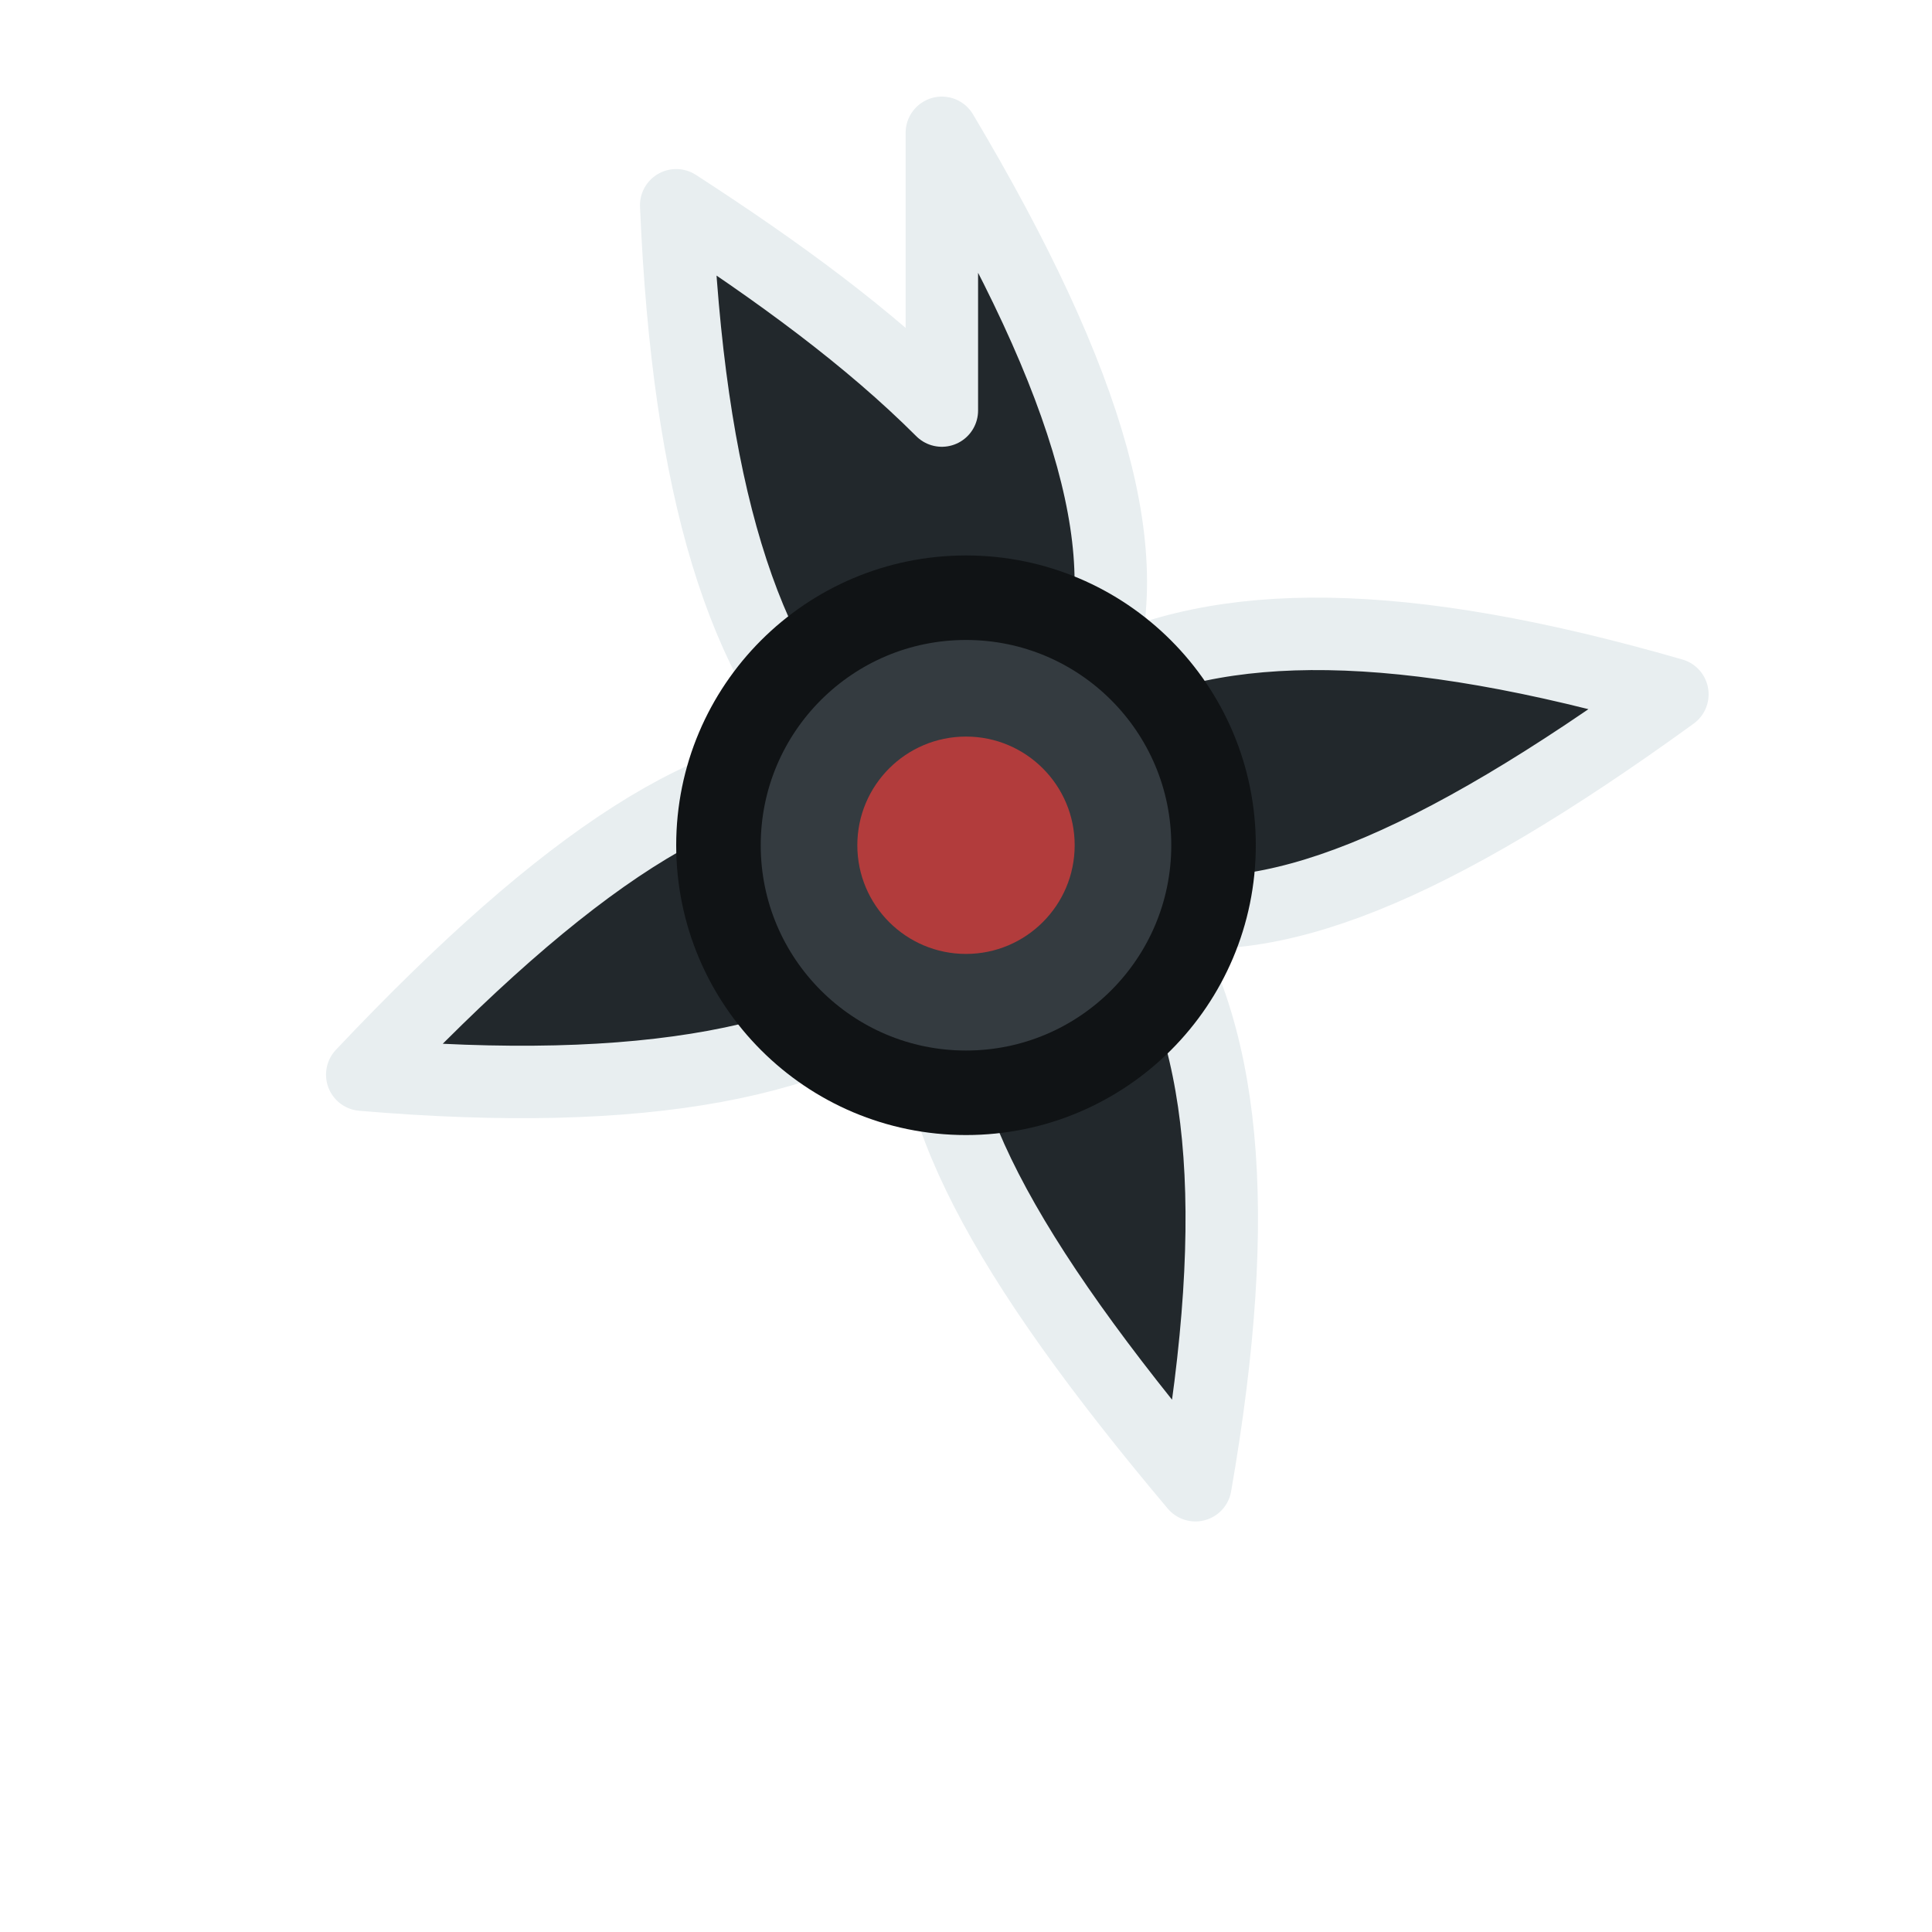
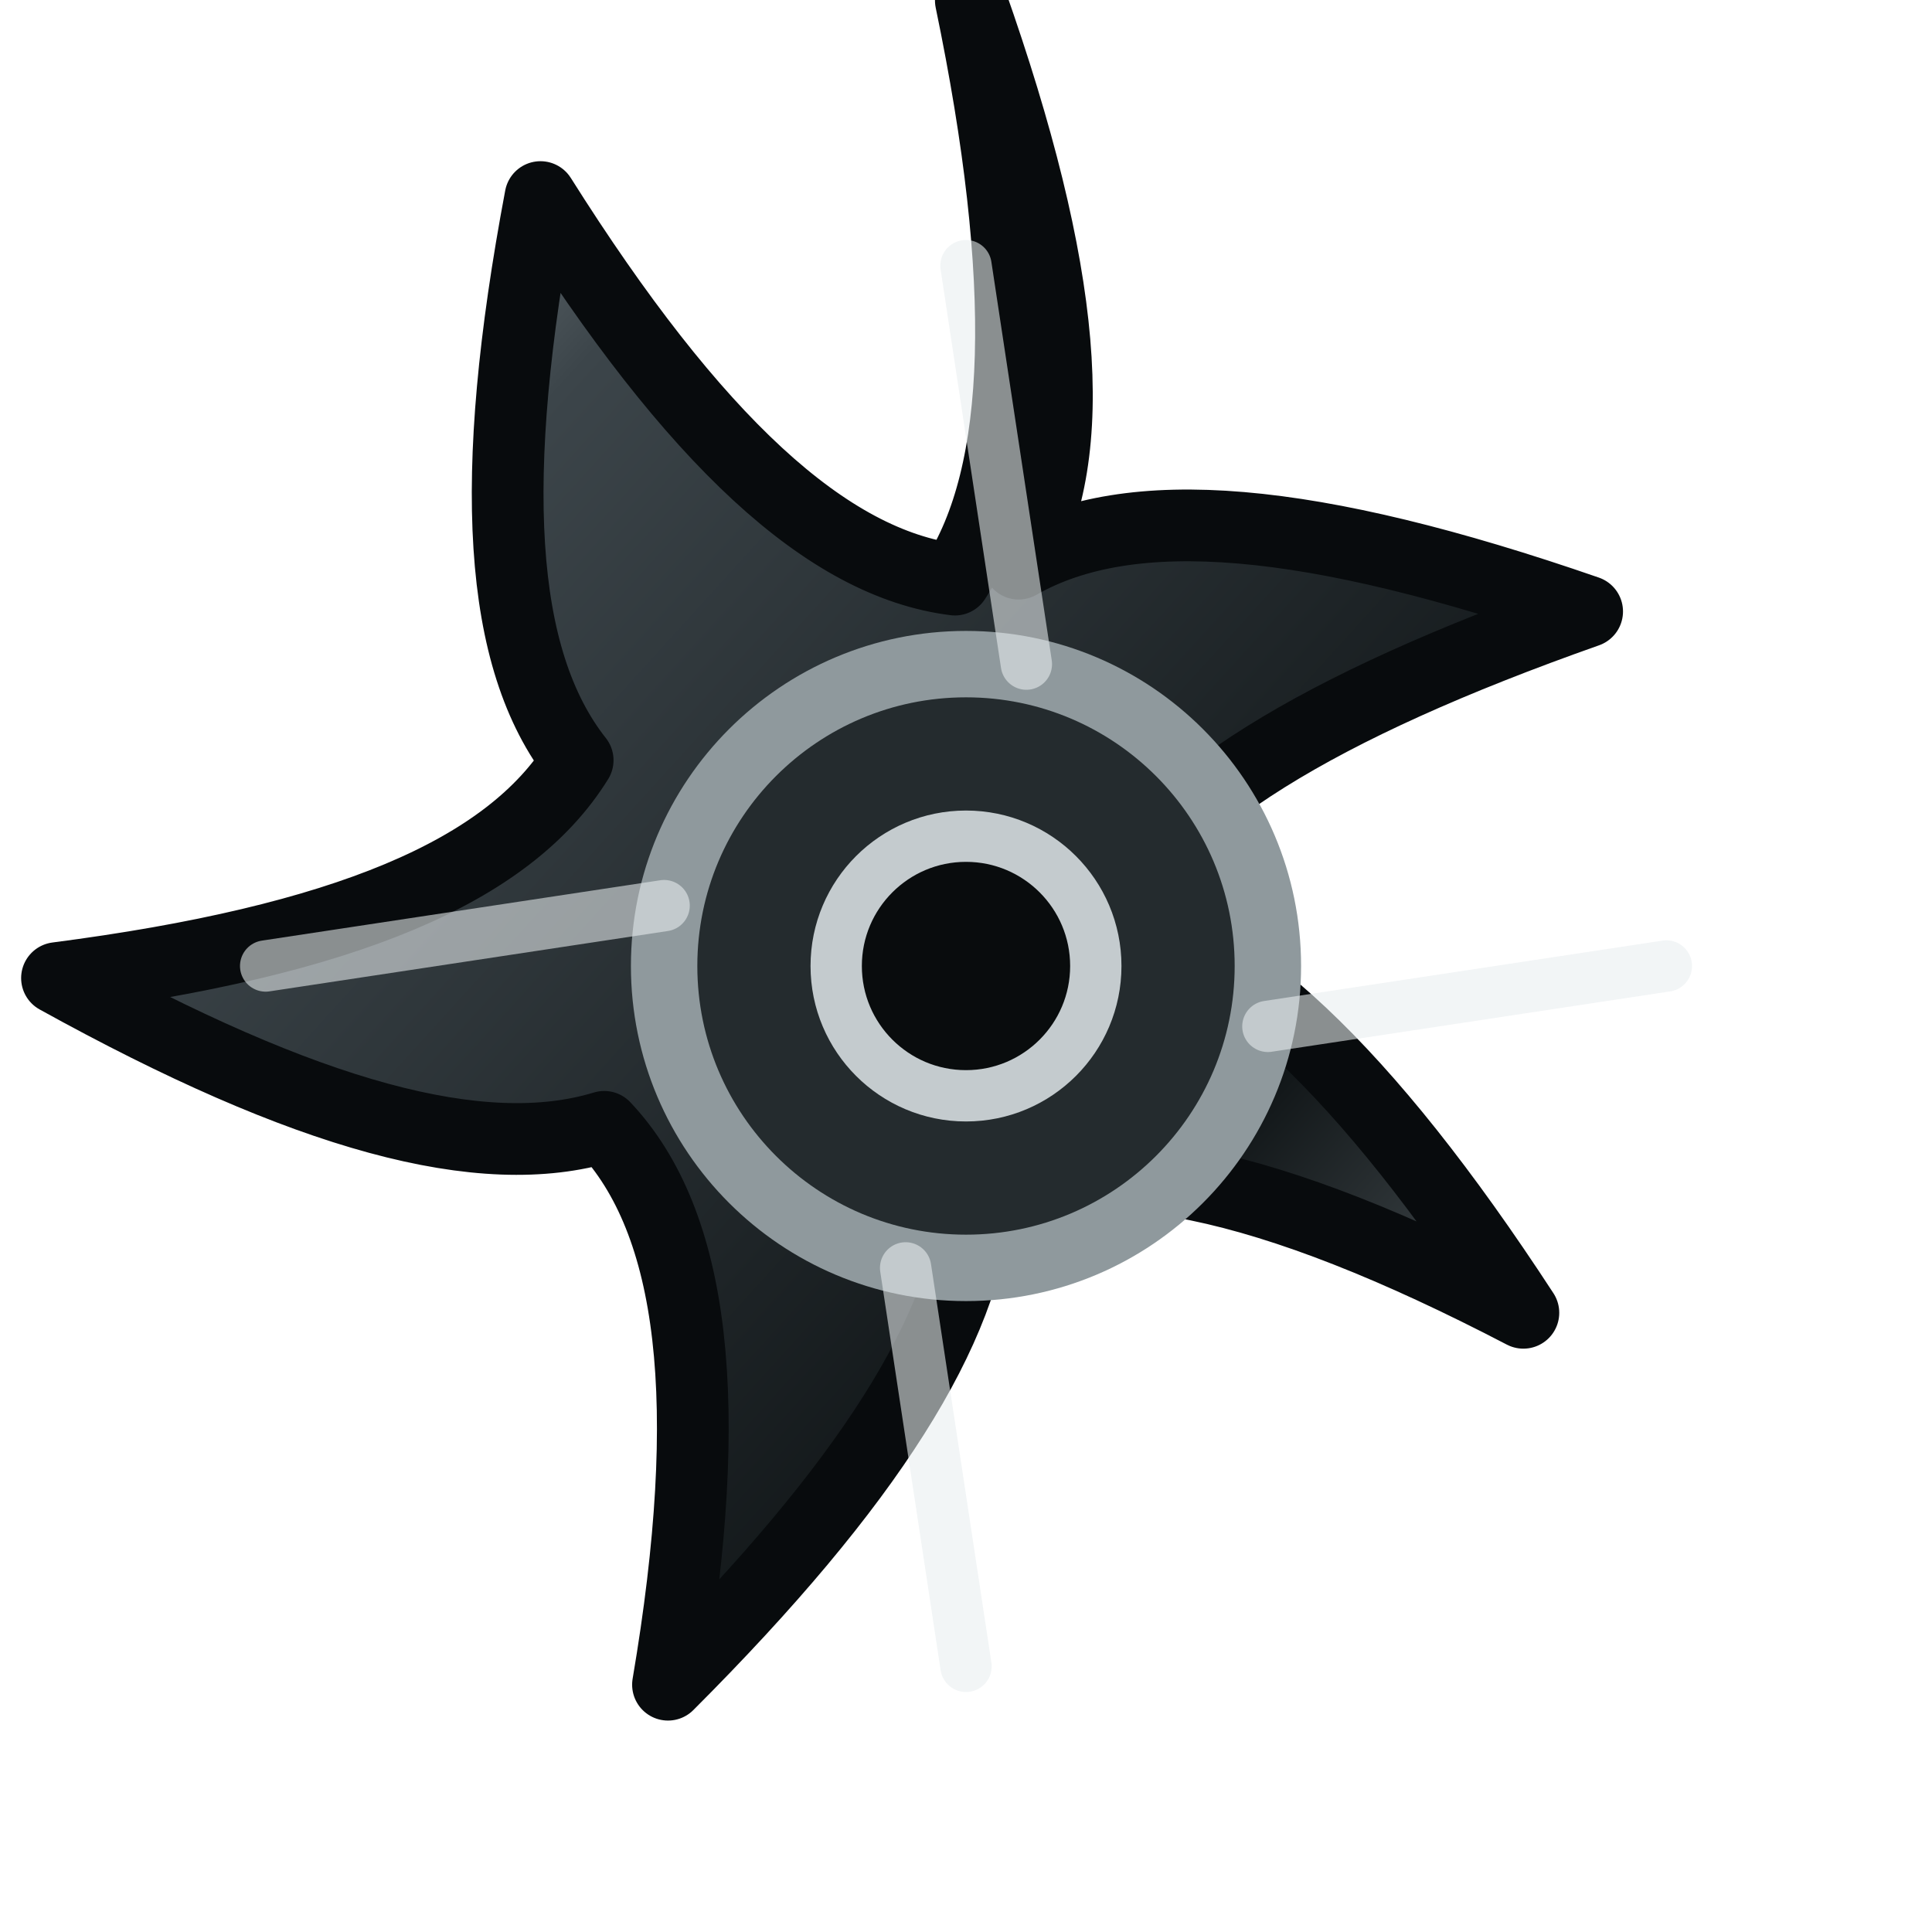
<svg xmlns="http://www.w3.org/2000/svg" width="32" height="32" viewBox="0 0 32 32">
-   <path d="M15.6 2.2c2.5 4.2 3.3 7.1 2.5 9.1 2.1-1.1 5.1-1.1 9.6.2-4 2.9-6.7 4-8.8 3.5 1.4 2 1.7 5 .9 9.6-3.2-3.8-4.6-6.4-4.3-8.5-1.8 1.5-4.8 2.1-9.5 1.7 3.4-3.6 5.9-5.2 8-5.1-1.7-1.7-2.6-4.6-2.8-9.3 1.7 1.1 3.2 2.2 4.4 3.4z" fill="#22282c" stroke="#e8eef0" stroke-width="1.2" stroke-linejoin="round" />
-   <circle cx="16" cy="14" r="4.1" fill="#343b40" stroke="#101315" stroke-width="1.4" />
-   <circle cx="16" cy="14" r="1.8" fill="#b23c3c" />
+   <defs>
+     <linearGradient id="steel" x1="0" y1="0" x2="1" y2="1">
+       <stop offset="0" stop-color="#bbc4c8" />
+       <stop offset=".28" stop-color="#3c454a" />
+       <stop offset=".72" stop-color="#121719" />
+       <stop offset="1" stop-color="#737d82" />
+     </linearGradient>
+   </defs>
+   <path d="M16 1.6c1.8 5.1 2.1 8.5.9 10.6 2.1-1.2 5.5-.9 10.7.9-5.1 1.8-8 3.6-9.1 5.7 2.4.6 4.9 2.9 7.9 7.5-4.8-2.5-8.1-3.2-10.3-2.1-.2 2.4-2 5.3-5.8 9.1.9-5.3.5-8.7-1.2-10.5-2.3.7-5.6-.2-10.3-2.8 5.4-.7 8.5-2 9.8-4.1-1.5-1.9-1.7-5.3-.7-10.6 2.9 4.6 5.4 6.9 7.8 7.2C17 10.5 17.1 6.9 16 1.6Z" transform="translate(2 -1.4) scale(.88)" fill="url(#steel)" stroke="#080b0d" stroke-width="1.35" stroke-linejoin="round" />
+   <circle cx="16" cy="16" r="5" fill="#242b2e" stroke="#8f999d" stroke-width="1.1" />
+   <circle cx="16" cy="16" r="2.15" fill="#090c0d" stroke="#c4cbce" stroke-width=".85" />
+   <path d="M16 4.4 17 11M27.6 16 21 17M16 27.6 15 21M4.4 16 11 15" stroke="#e8edef" stroke-width=".85" stroke-linecap="round" opacity=".58" />
</svg>
